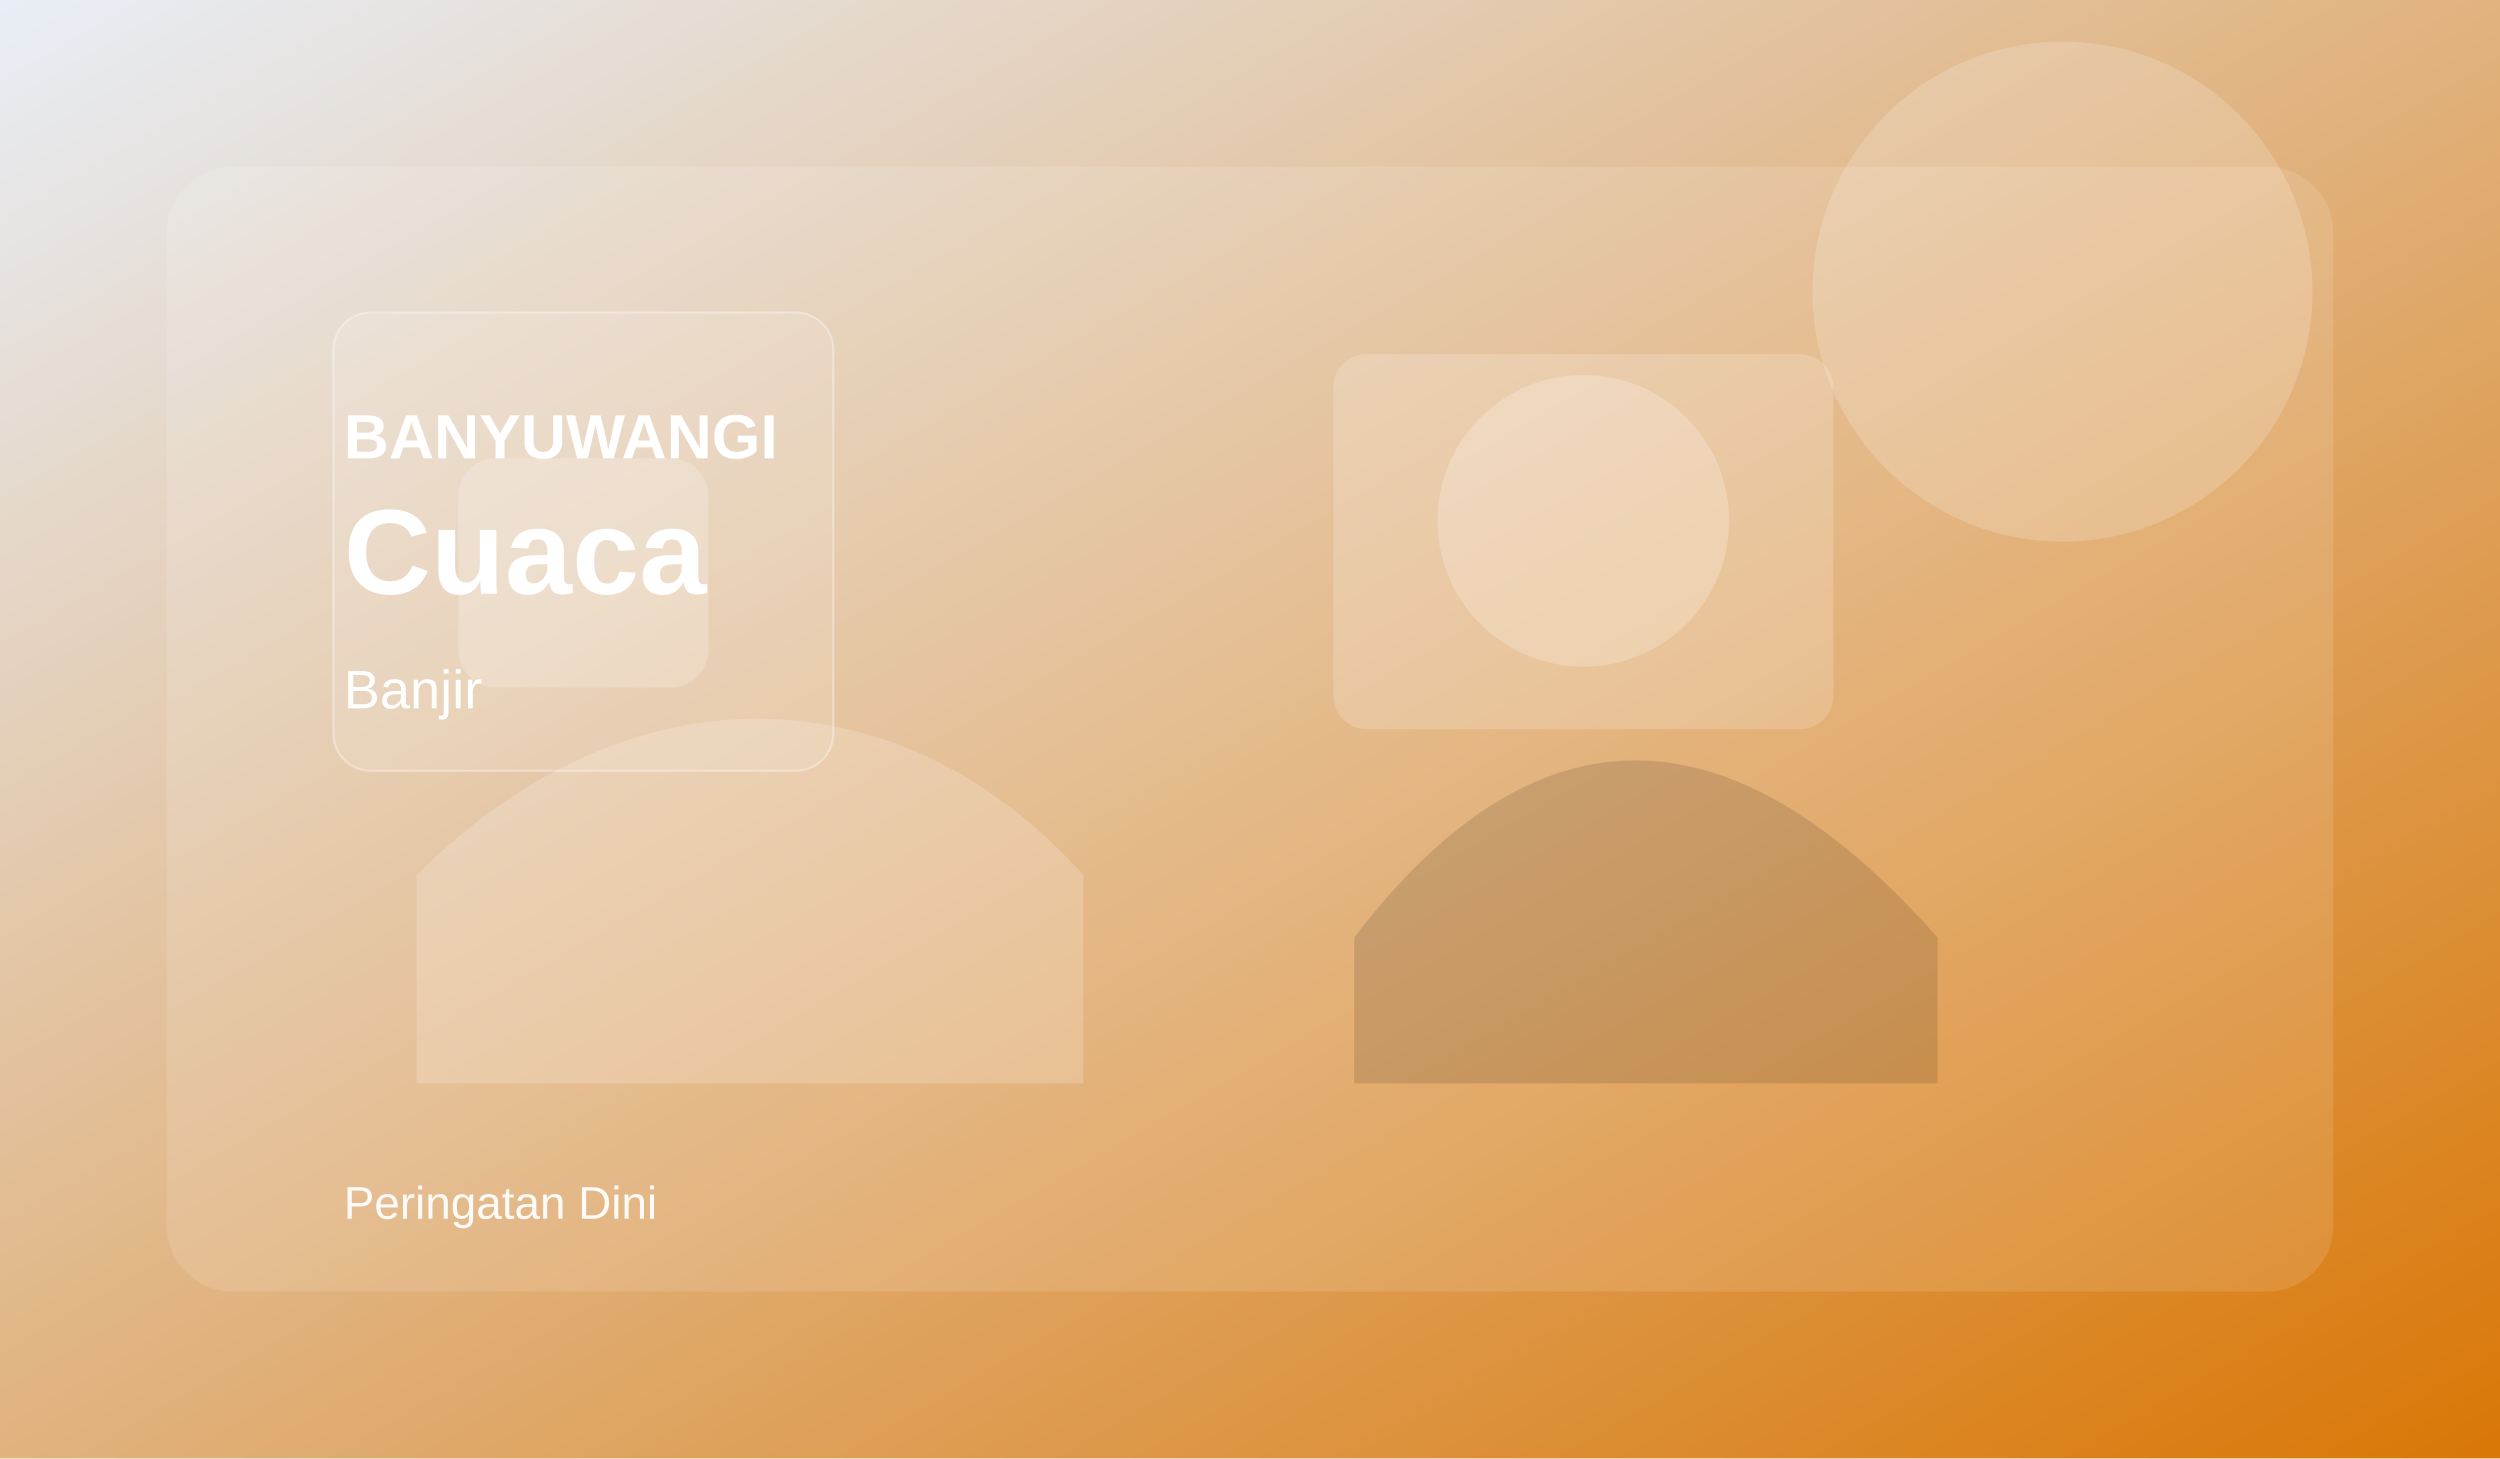
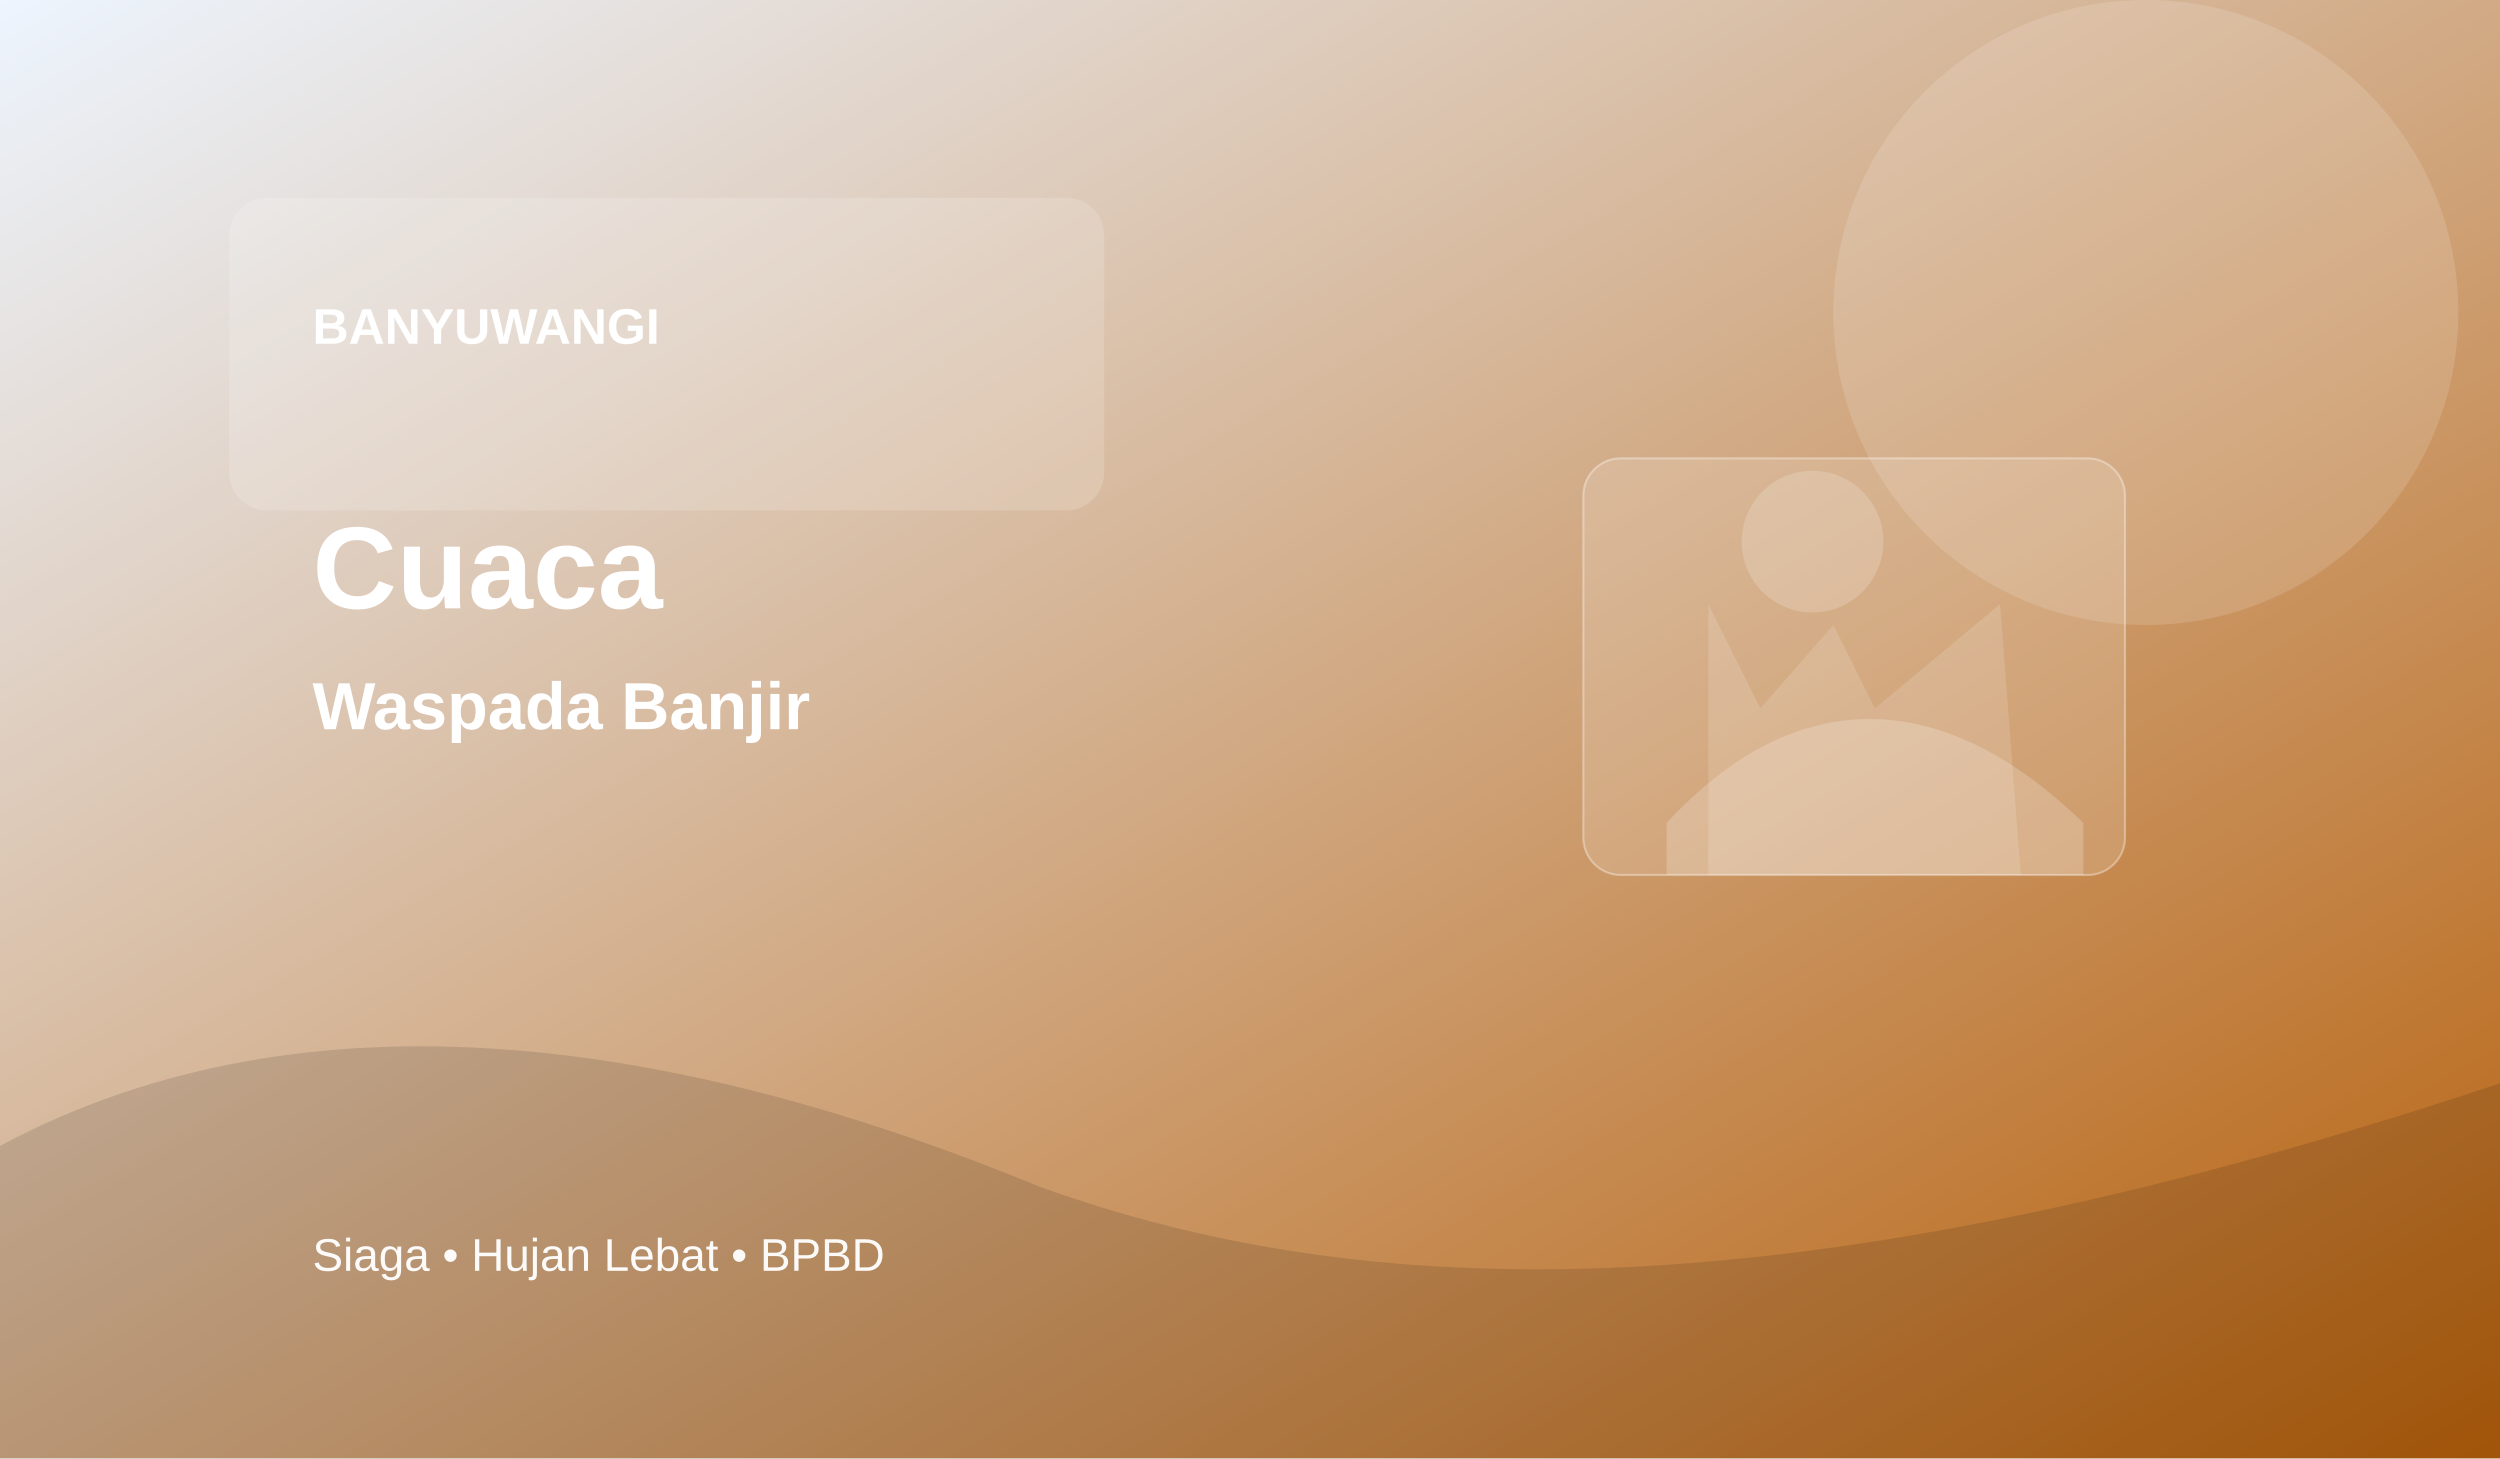
<svg xmlns="http://www.w3.org/2000/svg" viewBox="0 0 1200 700">
  <defs>
    <linearGradient id="g" x1="0" x2="1" y1="0" y2="1">
-       <stop offset="0%" stop-color="#E8EEF7" />
-       <stop offset="100%" stop-color="#D97706" />
+       <stop offset="0%" stop-color="#edf5ff" />
+       <stop offset="100%" stop-color="#b65f0a" />
    </linearGradient>
  </defs>
  <rect width="1200" height="700" fill="url(#g)" />
-   <circle cx="990" cy="140" r="120" fill="rgba(255,255,255,.18)" />
-   <rect x="80" y="80" width="1040" height="540" rx="32" fill="rgba(255,255,255,.12)" />
-   <rect x="160" y="150" width="240" height="220" rx="18" fill="rgba(255,255,255,.12)" stroke="rgba(255,255,255,.35)" />
-   <rect x="220" y="220" width="120" height="110" rx="18" fill="rgba(255,255,255,.2)" />
-   <path d="M200 420 C300 320, 430 320, 520 420 L520 520 L200 520 Z" fill="rgba(255,255,255,.18)" />
-   <path d="M650 450 Q780 280 930 450 L930 520 L650 520 Z" fill="rgba(0,0,0,.12)" />
-   <circle cx="760" cy="250" r="70" fill="rgba(255,255,255,.22)" />
-   <rect x="640" y="170" width="240" height="180" rx="16" fill="rgba(255,255,255,.18)" />
-   <text x="165" y="220" font-size="30" font-weight="700" fill="white" font-family="Segoe UI, Arial, sans-serif">BANYUWANGI</text>
-   <text x="165" y="285" font-size="58" font-weight="700" fill="white" font-family="Segoe UI, Arial, sans-serif">Cuaca</text>
-   <text x="165" y="340" font-size="26" fill="white" font-family="Segoe UI, Arial, sans-serif">Banjir</text>
-   <text x="165" y="585" font-size="22" fill="rgba(255,255,255,.94)" font-family="Segoe UI, Arial, sans-serif">Peringatan Dini</text>
+   <circle cx="1030" cy="150" r="150" fill="rgba(255,255,255,.14)" />
+   <path d="M0 550 C150 470 330 500 500 570 C640 620 840 640 1200 520 L1200 700 L0 700 Z" fill="rgba(0,0,0,.12)" />
+   <rect x="110" y="95" width="420" height="150" rx="18" fill="rgba(255,255,255,.16)" />
+   <text x="150" y="165" font-size="24" font-weight="700" fill="white" font-family="Segoe UI, Arial, sans-serif">BANYUWANGI</text>
+   <text x="150" y="292" font-size="56" font-weight="800" fill="white" font-family="Segoe UI, Arial, sans-serif">Cuaca</text>
+   <text x="150" y="350" font-size="32" font-weight="700" fill="white" font-family="Segoe UI, Arial, sans-serif">Waspada Banjir</text>
+   <text x="150" y="610" font-size="22" fill="rgba(255,255,255,.96)" font-family="Segoe UI, Arial, sans-serif">Siaga • Hujan Lebat • BPBD</text>
+   <rect x="760" y="220" width="260" height="200" rx="18" fill="rgba(255,255,255,.15)" stroke="rgba(255,255,255,.35)" />
+   <path d="M800 395 C860 330 930 327 1000 395 L1000 420 L800 420 Z" fill="rgba(255,255,255,.2)" />
+   <path d="M820 290 L845 340 L880 300 L900 340 L960 290 L970 420 L820 420 Z" fill="rgba(255,255,255,.14)" />
+   <circle cx="870" cy="260" r="34" fill="rgba(255,255,255,.18)" />
</svg>
